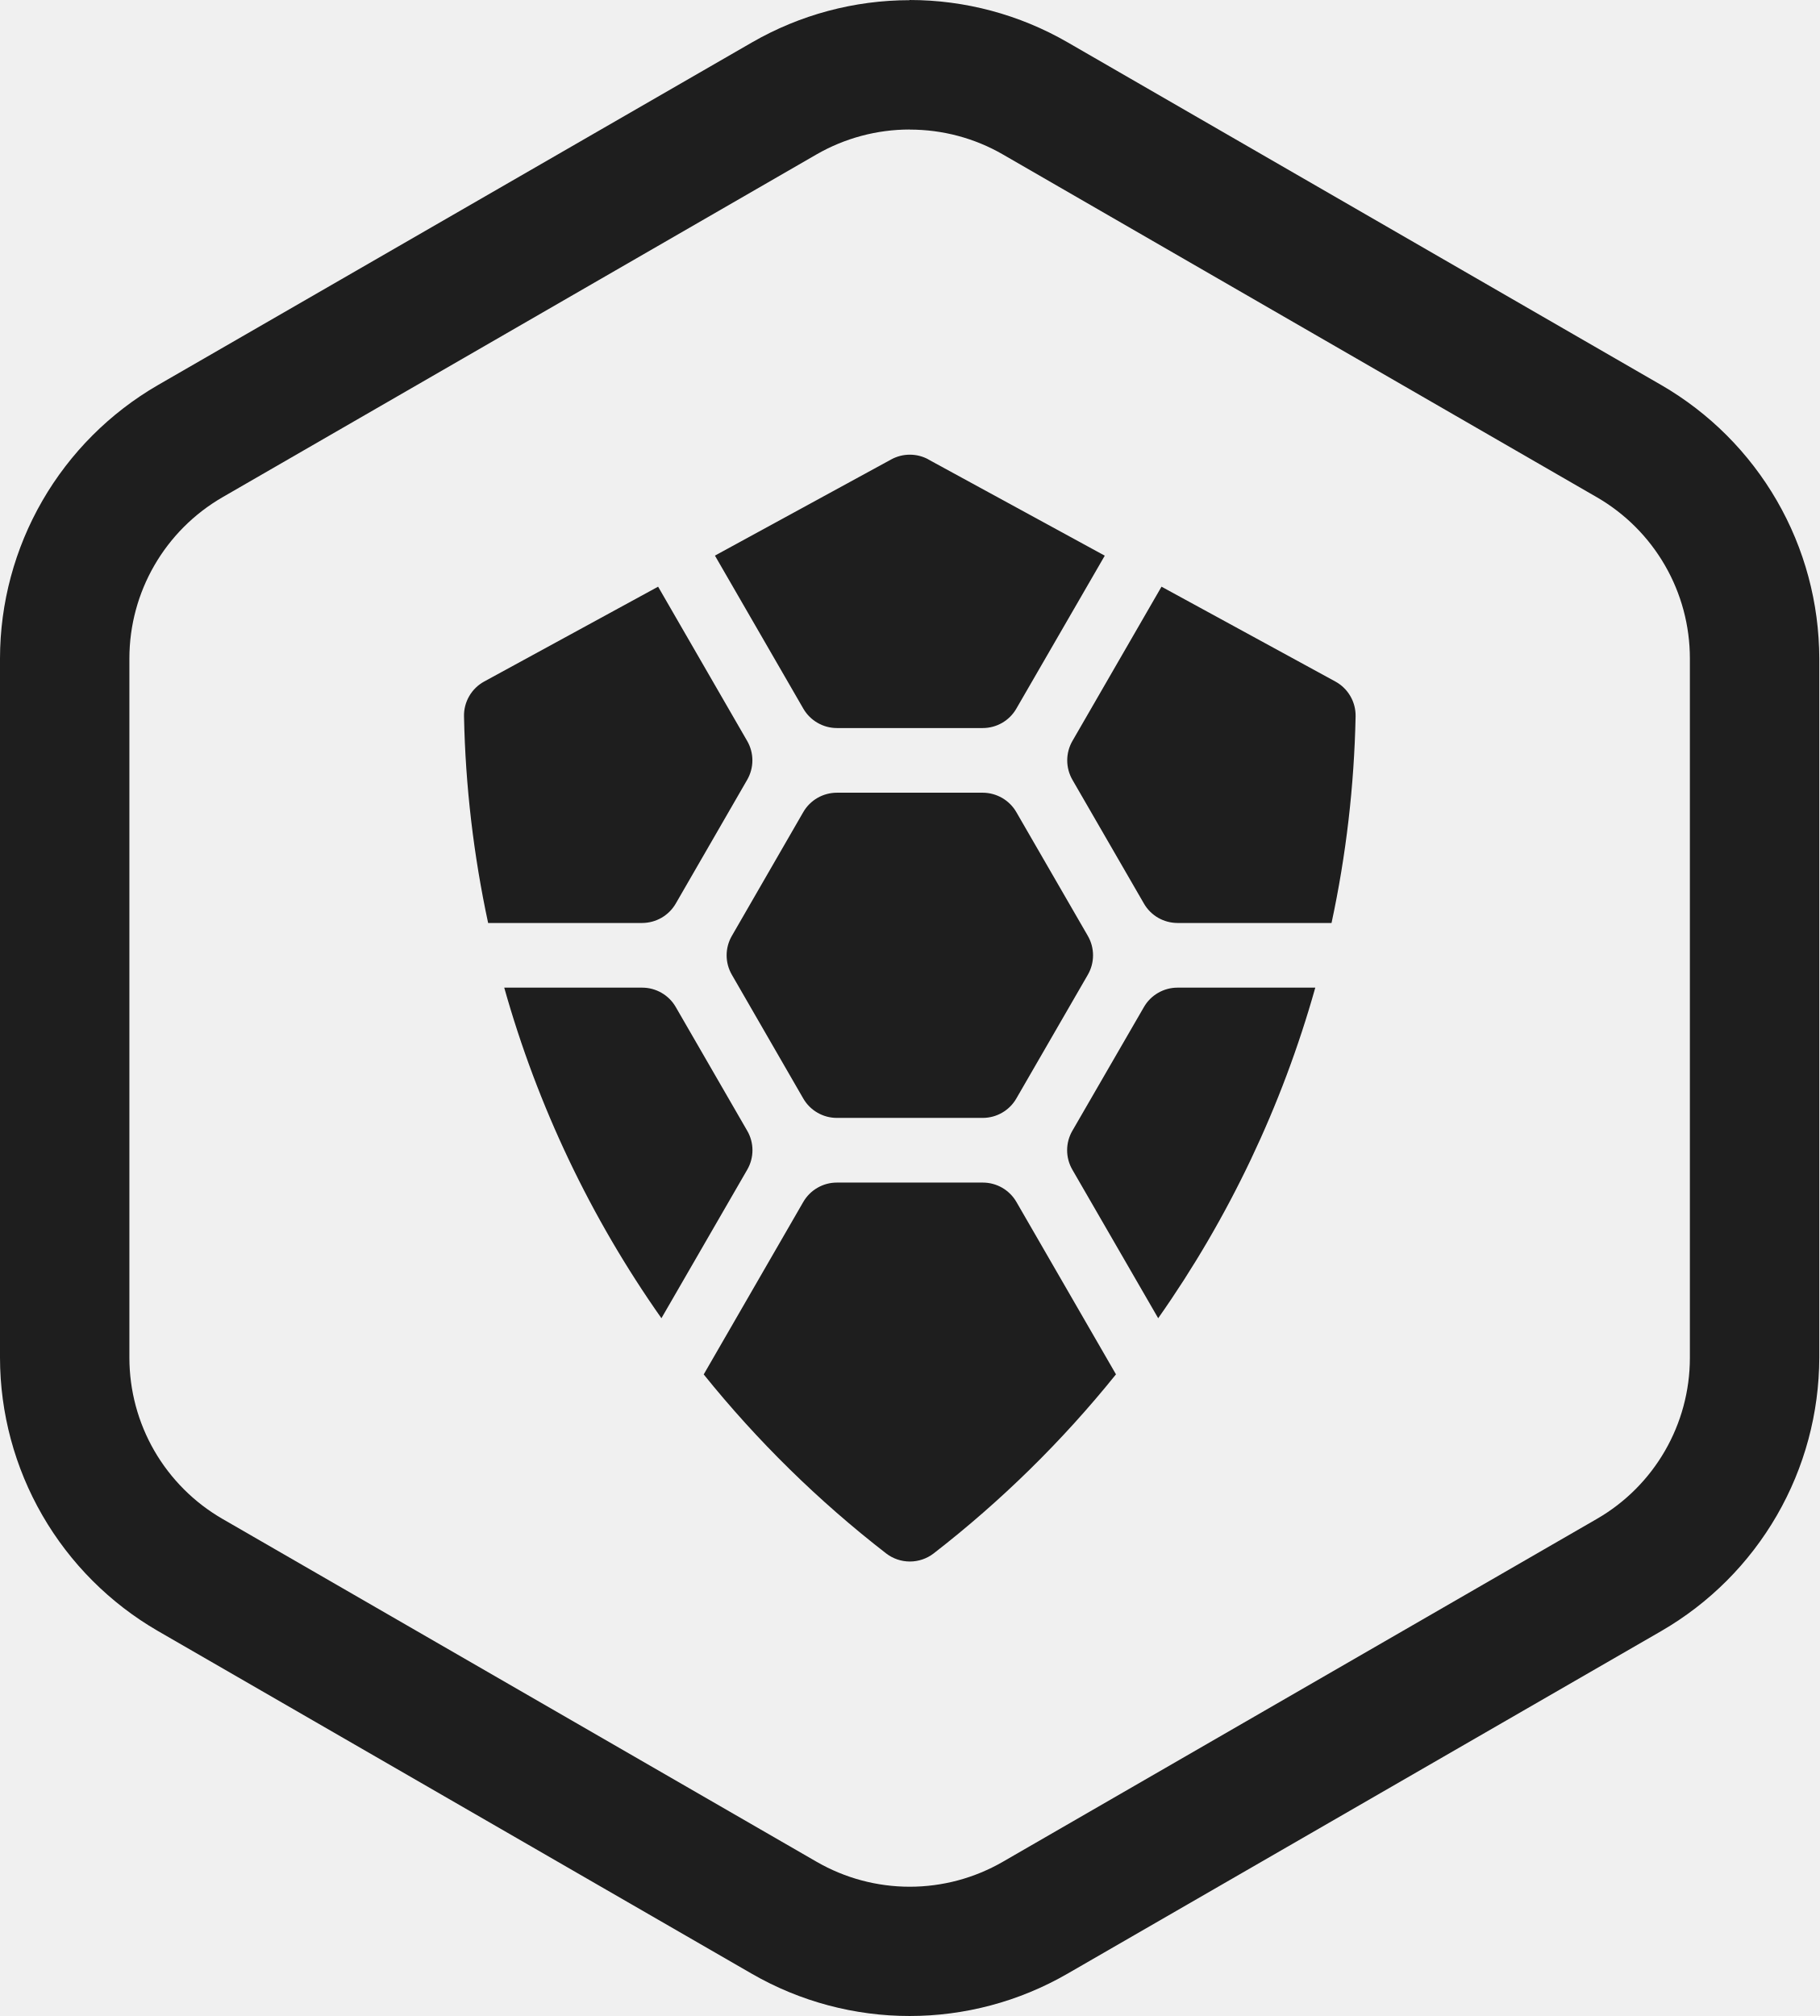
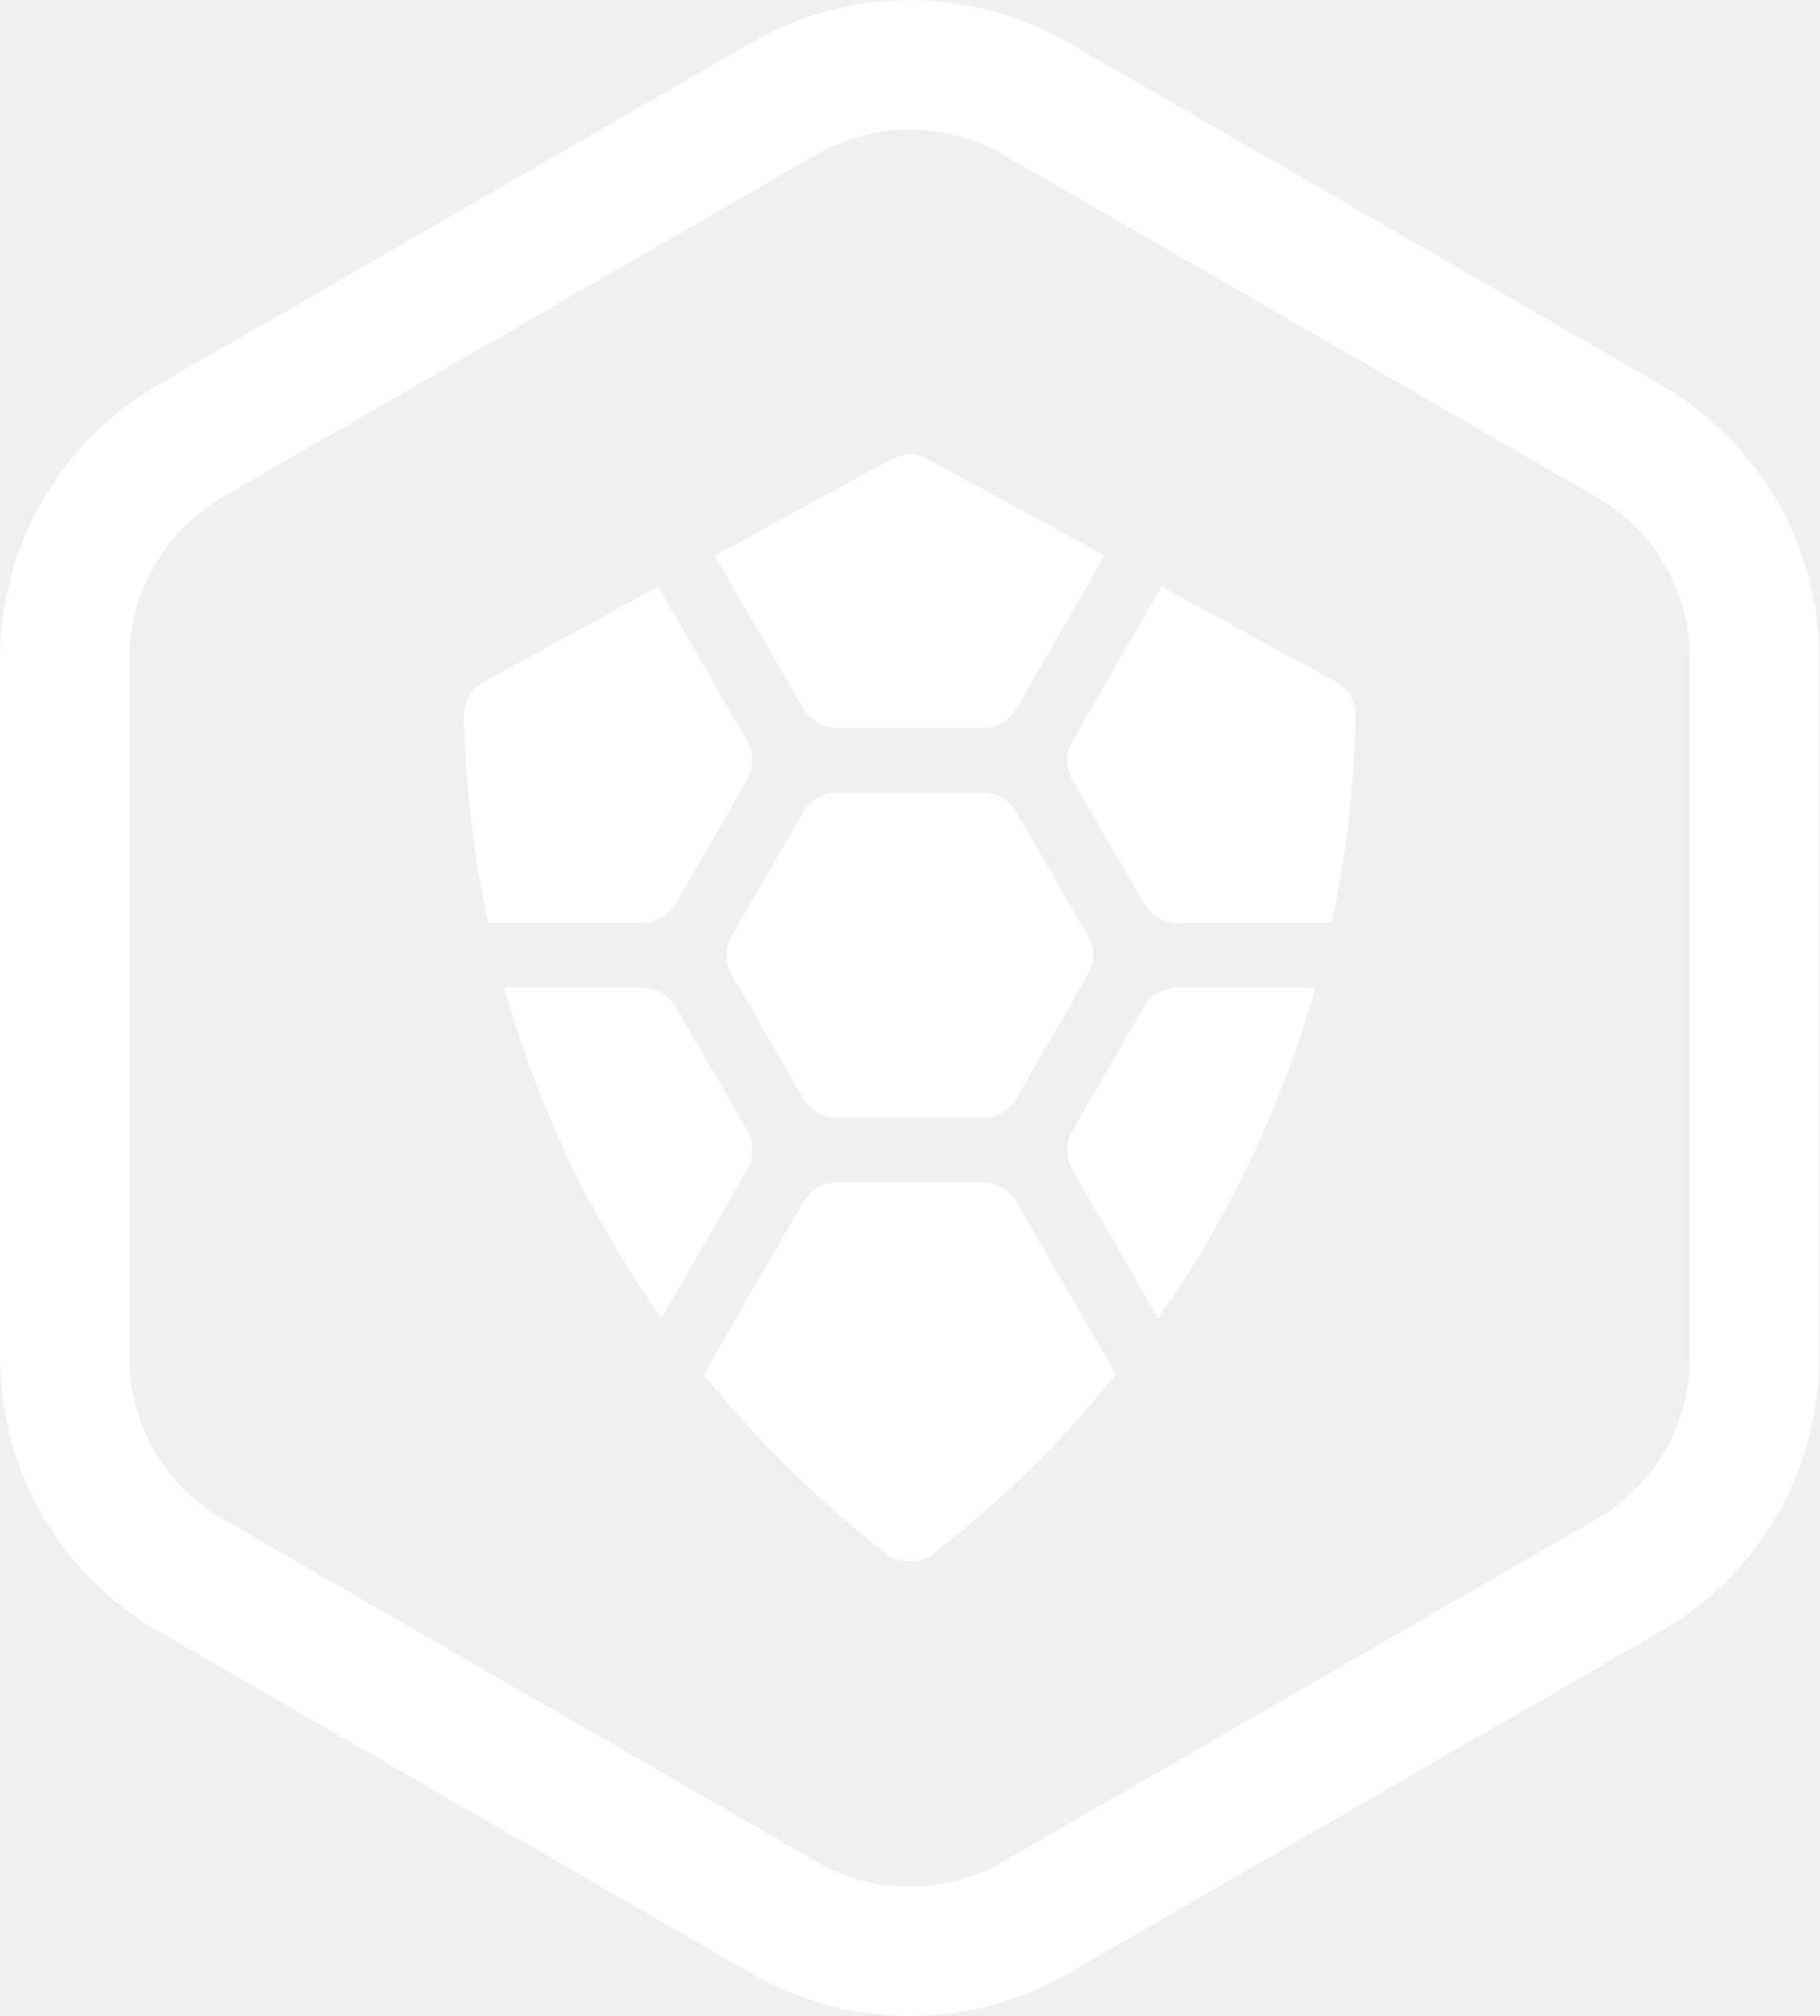
<svg xmlns="http://www.w3.org/2000/svg" width="74" height="82" viewBox="0 0 74 82" fill="none">
-   <path d="M37.008 5.271C38.338 5.271 39.644 5.618 40.794 6.283L64.951 20.224C66.103 20.889 67.059 21.846 67.723 22.997C68.388 24.148 68.737 25.454 68.737 26.784V55.227C68.737 57.931 67.296 60.43 64.951 61.782L40.791 75.727C39.639 76.392 38.333 76.742 37.003 76.742C35.674 76.742 34.368 76.392 33.216 75.727L9.052 61.782C7.901 61.118 6.945 60.162 6.279 59.012C5.614 57.861 5.264 56.556 5.263 55.227V26.784C5.263 24.079 6.707 21.58 9.052 20.224L33.209 6.283C34.363 5.618 35.672 5.268 36.998 5.268H37.005L37.008 5.271ZM37.002 0.007C34.749 0.008 32.536 0.601 30.584 1.727L6.421 15.665C4.471 16.794 2.852 18.415 1.725 20.365C0.598 22.316 0.003 24.528 0 26.78V55.223C0.003 57.475 0.598 59.687 1.725 61.638C2.852 63.589 4.471 65.209 6.421 66.339L30.578 80.28C34.552 82.573 39.448 82.573 43.419 80.28L67.579 66.339C69.529 65.209 71.148 63.589 72.275 61.638C73.402 59.687 73.996 57.475 74 55.223V26.78C73.996 24.528 73.402 22.316 72.275 20.365C71.148 18.415 69.529 16.794 67.579 15.665L43.422 1.72C41.469 0.593 39.254 0 36.998 0L37.002 0.007Z" fill="#1E1E1E" />
-   <path d="M34.043 45.47C33.765 45.471 33.492 45.398 33.252 45.259C33.011 45.121 32.812 44.921 32.673 44.681L29.768 39.646C29.629 39.406 29.556 39.134 29.556 38.857C29.556 38.58 29.629 38.308 29.768 38.068L32.673 33.033C32.812 32.792 33.011 32.593 33.252 32.454C33.492 32.316 33.765 32.243 34.043 32.243H39.974C40.251 32.244 40.523 32.318 40.763 32.456C41.002 32.595 41.202 32.793 41.34 33.033L44.249 38.068C44.387 38.308 44.46 38.58 44.46 38.857C44.46 39.134 44.387 39.406 44.249 39.646L41.34 44.681C41.202 44.921 41.003 45.12 40.763 45.258C40.523 45.397 40.251 45.47 39.974 45.47H34.043ZM26.117 37.542C26.395 37.541 26.667 37.468 26.908 37.33C27.148 37.191 27.348 36.992 27.487 36.752L30.392 31.718C30.531 31.477 30.604 31.205 30.604 30.928C30.604 30.651 30.531 30.379 30.392 30.139L26.769 23.863L19.694 27.721C19.44 27.86 19.229 28.066 19.085 28.316C18.94 28.567 18.867 28.852 18.874 29.141C18.931 31.967 19.262 34.78 19.855 37.542H26.117ZM47.896 37.542C47.619 37.541 47.347 37.468 47.107 37.33C46.867 37.191 46.668 36.992 46.53 36.752L43.621 31.718C43.483 31.477 43.41 31.205 43.41 30.928C43.41 30.651 43.483 30.379 43.621 30.139L47.245 23.863L54.317 27.721C54.57 27.859 54.781 28.064 54.926 28.314C55.072 28.564 55.145 28.849 55.14 29.138C55.082 31.964 54.755 34.778 54.161 37.542H47.896ZM37.764 18.686C37.532 18.56 37.273 18.494 37.008 18.494C36.744 18.494 36.484 18.56 36.253 18.686L29.08 22.599L32.676 28.824C32.815 29.064 33.014 29.263 33.254 29.401C33.494 29.54 33.766 29.613 34.043 29.613H39.974C40.251 29.613 40.523 29.54 40.763 29.402C41.003 29.263 41.202 29.064 41.34 28.824L44.937 22.602L37.764 18.69V18.686ZM20.51 40.172C21.863 44.984 24.025 49.531 26.904 53.618L30.395 47.575C30.534 47.335 30.607 47.062 30.607 46.785C30.607 46.508 30.534 46.236 30.395 45.996L27.487 40.961C27.349 40.721 27.15 40.522 26.91 40.384C26.67 40.245 26.398 40.172 26.121 40.172H20.51ZM53.5 40.172C52.148 44.984 49.987 49.53 47.11 53.618L43.618 47.575C43.479 47.335 43.406 47.062 43.406 46.785C43.406 46.508 43.479 46.236 43.618 45.996L46.53 40.961C46.668 40.721 46.867 40.522 47.107 40.384C47.347 40.245 47.619 40.172 47.896 40.172H53.504H53.5ZM34.043 48.101C33.765 48.1 33.492 48.173 33.252 48.312C33.011 48.45 32.812 48.65 32.673 48.89L28.624 55.904C30.805 58.612 33.295 61.056 36.044 63.185C36.321 63.398 36.66 63.514 37.01 63.514C37.36 63.514 37.7 63.398 37.977 63.185C40.724 61.055 43.213 58.61 45.393 55.901L41.344 48.89C41.205 48.65 41.006 48.451 40.766 48.312C40.526 48.174 40.254 48.101 39.977 48.101H34.039H34.043Z" fill="#1E1E1E" />
+   <path d="M37.008 5.271C38.338 5.271 39.644 5.618 40.794 6.283L64.951 20.224C66.103 20.889 67.059 21.846 67.723 22.997C68.388 24.148 68.737 25.454 68.737 26.784V55.227C68.737 57.931 67.296 60.43 64.951 61.782L40.791 75.727C39.639 76.392 38.333 76.742 37.003 76.742C35.674 76.742 34.368 76.392 33.216 75.727L9.052 61.782C7.901 61.118 6.945 60.162 6.279 59.012C5.614 57.861 5.264 56.556 5.263 55.227V26.784C5.263 24.079 6.707 21.58 9.052 20.224L33.209 6.283C34.363 5.618 35.672 5.268 36.998 5.268H37.005L37.008 5.271ZM37.002 0.007C34.749 0.008 32.536 0.601 30.584 1.727L6.421 15.665C4.471 16.794 2.852 18.415 1.725 20.365C0.598 22.316 0.003 24.528 0 26.78V55.223C0.003 57.475 0.598 59.687 1.725 61.638C2.852 63.589 4.471 65.209 6.421 66.339L30.578 80.28C34.552 82.573 39.448 82.573 43.419 80.28L67.579 66.339C69.529 65.209 71.148 63.589 72.275 61.638C73.402 59.687 73.996 57.475 74 55.223V26.78C73.996 24.528 73.402 22.316 72.275 20.365C71.148 18.415 69.529 16.794 67.579 15.665L43.422 1.72C41.469 0.593 39.254 0 36.998 0L37.002 0.007Z" fill="white" />
+   <path d="M34.043 45.47C33.765 45.471 33.492 45.398 33.252 45.259C33.011 45.121 32.812 44.921 32.673 44.681L29.768 39.646C29.629 39.406 29.556 39.134 29.556 38.857C29.556 38.58 29.629 38.308 29.768 38.068L32.673 33.033C32.812 32.792 33.011 32.593 33.252 32.454C33.492 32.316 33.765 32.243 34.043 32.243H39.974C40.251 32.244 40.523 32.318 40.763 32.456C41.002 32.595 41.202 32.793 41.34 33.033L44.249 38.068C44.387 38.308 44.46 38.58 44.46 38.857C44.46 39.134 44.387 39.406 44.249 39.646L41.34 44.681C41.202 44.921 41.003 45.12 40.763 45.258C40.523 45.397 40.251 45.47 39.974 45.47H34.043ZM26.117 37.542C26.395 37.541 26.667 37.468 26.908 37.33C27.148 37.191 27.348 36.992 27.487 36.752L30.392 31.718C30.531 31.477 30.604 31.205 30.604 30.928C30.604 30.651 30.531 30.379 30.392 30.139L26.769 23.863L19.694 27.721C19.44 27.86 19.229 28.066 19.085 28.316C18.94 28.567 18.867 28.852 18.874 29.141C18.931 31.967 19.262 34.78 19.855 37.542H26.117ZM47.896 37.542C47.619 37.541 47.347 37.468 47.107 37.33C46.867 37.191 46.668 36.992 46.53 36.752L43.621 31.718C43.483 31.477 43.41 31.205 43.41 30.928C43.41 30.651 43.483 30.379 43.621 30.139L47.245 23.863L54.317 27.721C54.57 27.859 54.781 28.064 54.926 28.314C55.072 28.564 55.145 28.849 55.14 29.138C55.082 31.964 54.755 34.778 54.161 37.542H47.896ZM37.764 18.686C37.532 18.56 37.273 18.494 37.008 18.494C36.744 18.494 36.484 18.56 36.253 18.686L29.08 22.599L32.676 28.824C32.815 29.064 33.014 29.263 33.254 29.401C33.494 29.54 33.766 29.613 34.043 29.613H39.974C40.251 29.613 40.523 29.54 40.763 29.402C41.003 29.263 41.202 29.064 41.34 28.824L44.937 22.602L37.764 18.69V18.686ZM20.51 40.172C21.863 44.984 24.025 49.531 26.904 53.618L30.395 47.575C30.534 47.335 30.607 47.062 30.607 46.785C30.607 46.508 30.534 46.236 30.395 45.996L27.487 40.961C27.349 40.721 27.15 40.522 26.91 40.384C26.67 40.245 26.398 40.172 26.121 40.172H20.51ZM53.5 40.172C52.148 44.984 49.987 49.53 47.11 53.618L43.618 47.575C43.479 47.335 43.406 47.062 43.406 46.785C43.406 46.508 43.479 46.236 43.618 45.996L46.53 40.961C46.668 40.721 46.867 40.522 47.107 40.384C47.347 40.245 47.619 40.172 47.896 40.172H53.504H53.5ZM34.043 48.101C33.765 48.1 33.492 48.173 33.252 48.312C33.011 48.45 32.812 48.65 32.673 48.89L28.624 55.904C30.805 58.612 33.295 61.056 36.044 63.185C36.321 63.398 36.66 63.514 37.01 63.514C37.36 63.514 37.7 63.398 37.977 63.185C40.724 61.055 43.213 58.61 45.393 55.901L41.344 48.89C41.205 48.65 41.006 48.451 40.766 48.312C40.526 48.174 40.254 48.101 39.977 48.101H34.039H34.043Z" fill="white" />
</svg>
